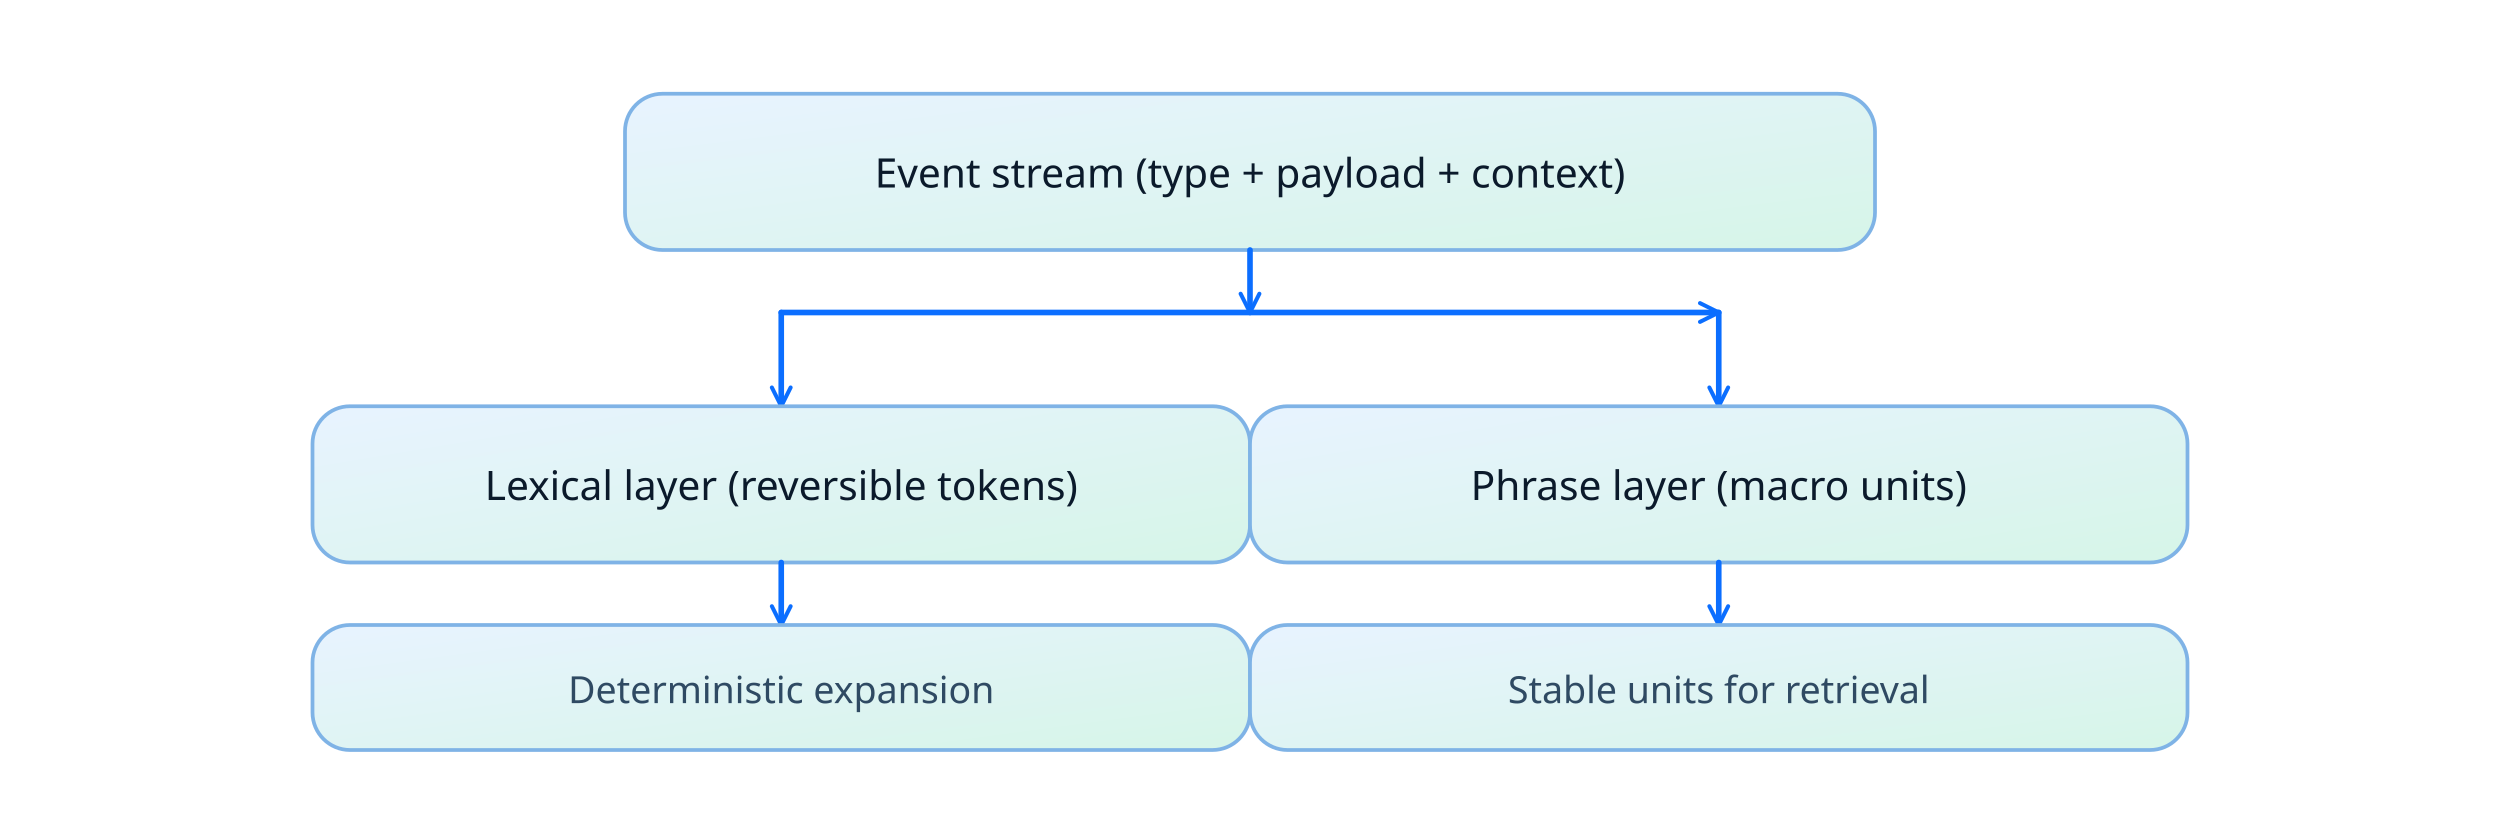
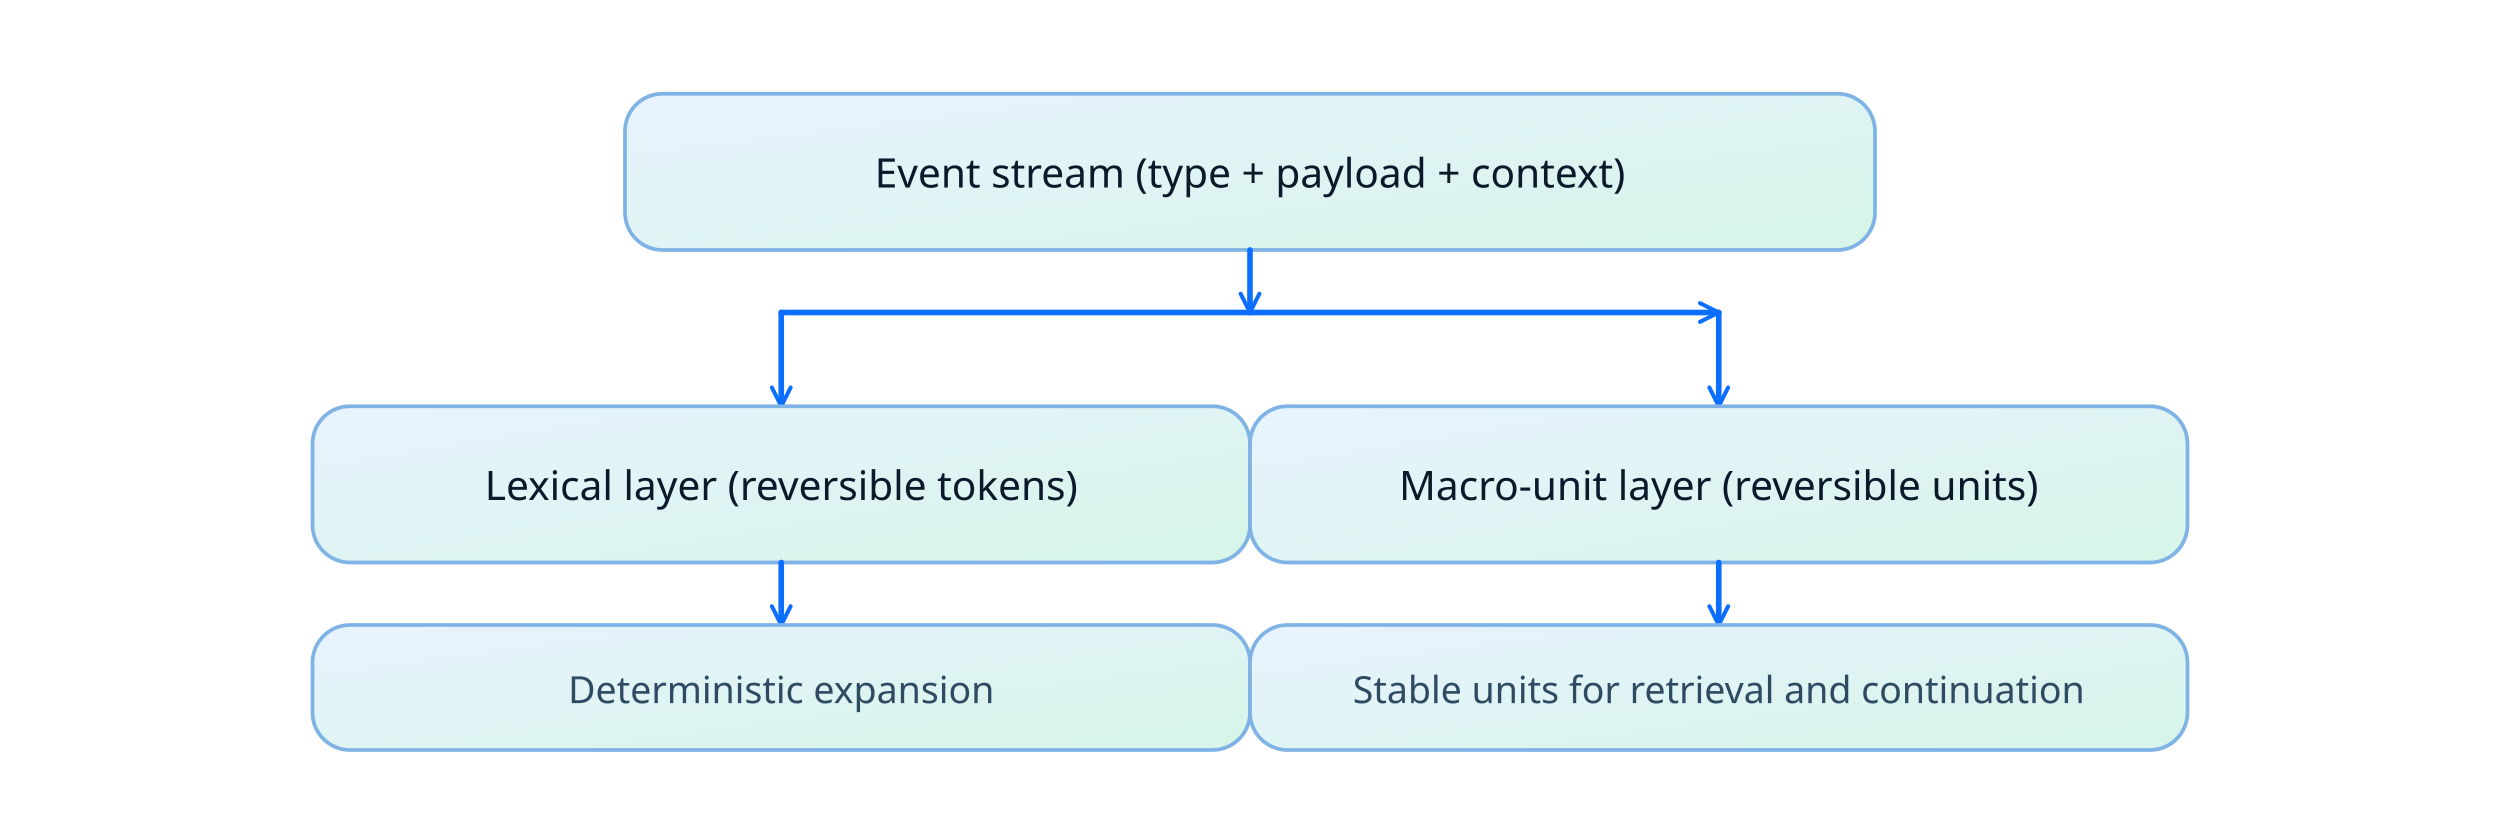
<svg xmlns="http://www.w3.org/2000/svg" viewBox="0 0 800 260" role="img" aria-label="Unified input representation diagram">
  <defs>
    <linearGradient id="sky" x1="0" y1="0" x2="1" y2="1">
      <stop offset="0" stop-color="#e8f3ff" />
      <stop offset="1" stop-color="#d6f5e8" />
    </linearGradient>
    <linearGradient id="deep" x1="0" y1="0" x2="1" y2="1">
      <stop offset="0" stop-color="#0b6eff" />
      <stop offset="1" stop-color="#16b879" />
    </linearGradient>
    <marker id="arrowhead-0b6eff" markerWidth="8" markerHeight="8" refX="7" refY="4" orient="auto" markerUnits="userSpaceOnUse">
      <path d="M 1 1 L 7 4 L 1 7" fill="none" stroke="#0b6eff" stroke-width="1.3" stroke-linecap="round" stroke-linejoin="round" />
    </marker>
  </defs>
  <rect x="200" y="30" rx="12" ry="12" width="400" height="50" fill="url(#sky)" stroke="#7fb3e6" stroke-width="1.2" />
  <text x="400" y="60" text-anchor="middle" font-size="13" fill="#0b1a2b" font-family="Space Grotesk">Event stream (type + payload + context)</text>
  <line x1="400" y1="80" x2="400" y2="100" stroke="#0b6eff" stroke-width="1.8" stroke-linecap="round" marker-end="url(#arrowhead-0b6eff)" />
  <line x1="250" y1="100" x2="550" y2="100" stroke="#0b6eff" stroke-width="1.8" stroke-linecap="round" marker-end="url(#arrowhead-0b6eff)" />
  <line x1="250" y1="100" x2="250" y2="130" stroke="#0b6eff" stroke-width="1.8" stroke-linecap="round" marker-end="url(#arrowhead-0b6eff)" />
  <line x1="550" y1="100" x2="550" y2="130" stroke="#0b6eff" stroke-width="1.8" stroke-linecap="round" marker-end="url(#arrowhead-0b6eff)" />
  <rect x="100" y="130" rx="12" ry="12" width="300" height="50" fill="url(#sky)" stroke="#7fb3e6" stroke-width="1.2" />
  <text x="250" y="160" text-anchor="middle" font-size="13" fill="#0b1a2b" font-family="Space Grotesk">Lexical layer (reversible tokens)</text>
  <rect x="400" y="130" rx="12" ry="12" width="300" height="50" fill="url(#sky)" stroke="#7fb3e6" stroke-width="1.2" />
-   <text x="550" y="160" text-anchor="middle" font-size="13" fill="#0b1a2b" font-family="Space Grotesk">Phrase layer (macro units)</text>
+   <text x="550" y="160" text-anchor="middle" font-size="13" fill="#0b1a2b" font-family="Space Grotesk">Macro-unit layer (reversible units)</text>
  <line x1="250" y1="180" x2="250" y2="200" stroke="#0b6eff" stroke-width="1.8" stroke-linecap="round" marker-end="url(#arrowhead-0b6eff)" />
  <line x1="550" y1="180" x2="550" y2="200" stroke="#0b6eff" stroke-width="1.8" stroke-linecap="round" marker-end="url(#arrowhead-0b6eff)" />
  <rect x="100" y="200" rx="12" ry="12" width="300" height="40" fill="url(#sky)" stroke="#7fb3e6" stroke-width="1.2" />
  <text x="250" y="225" text-anchor="middle" font-size="12" fill="#2f4a63" font-family="Space Grotesk">Deterministic expansion</text>
  <rect x="400" y="200" rx="12" ry="12" width="300" height="40" fill="url(#sky)" stroke="#7fb3e6" stroke-width="1.2" />
-   <text x="550" y="225" text-anchor="middle" font-size="12" fill="#2f4a63" font-family="Space Grotesk">Stable units for retrieval</text>
+   <text x="550" y="225" text-anchor="middle" font-size="12" fill="#2f4a63" font-family="Space Grotesk">Stable units for retrieval and continuation</text>
</svg>
